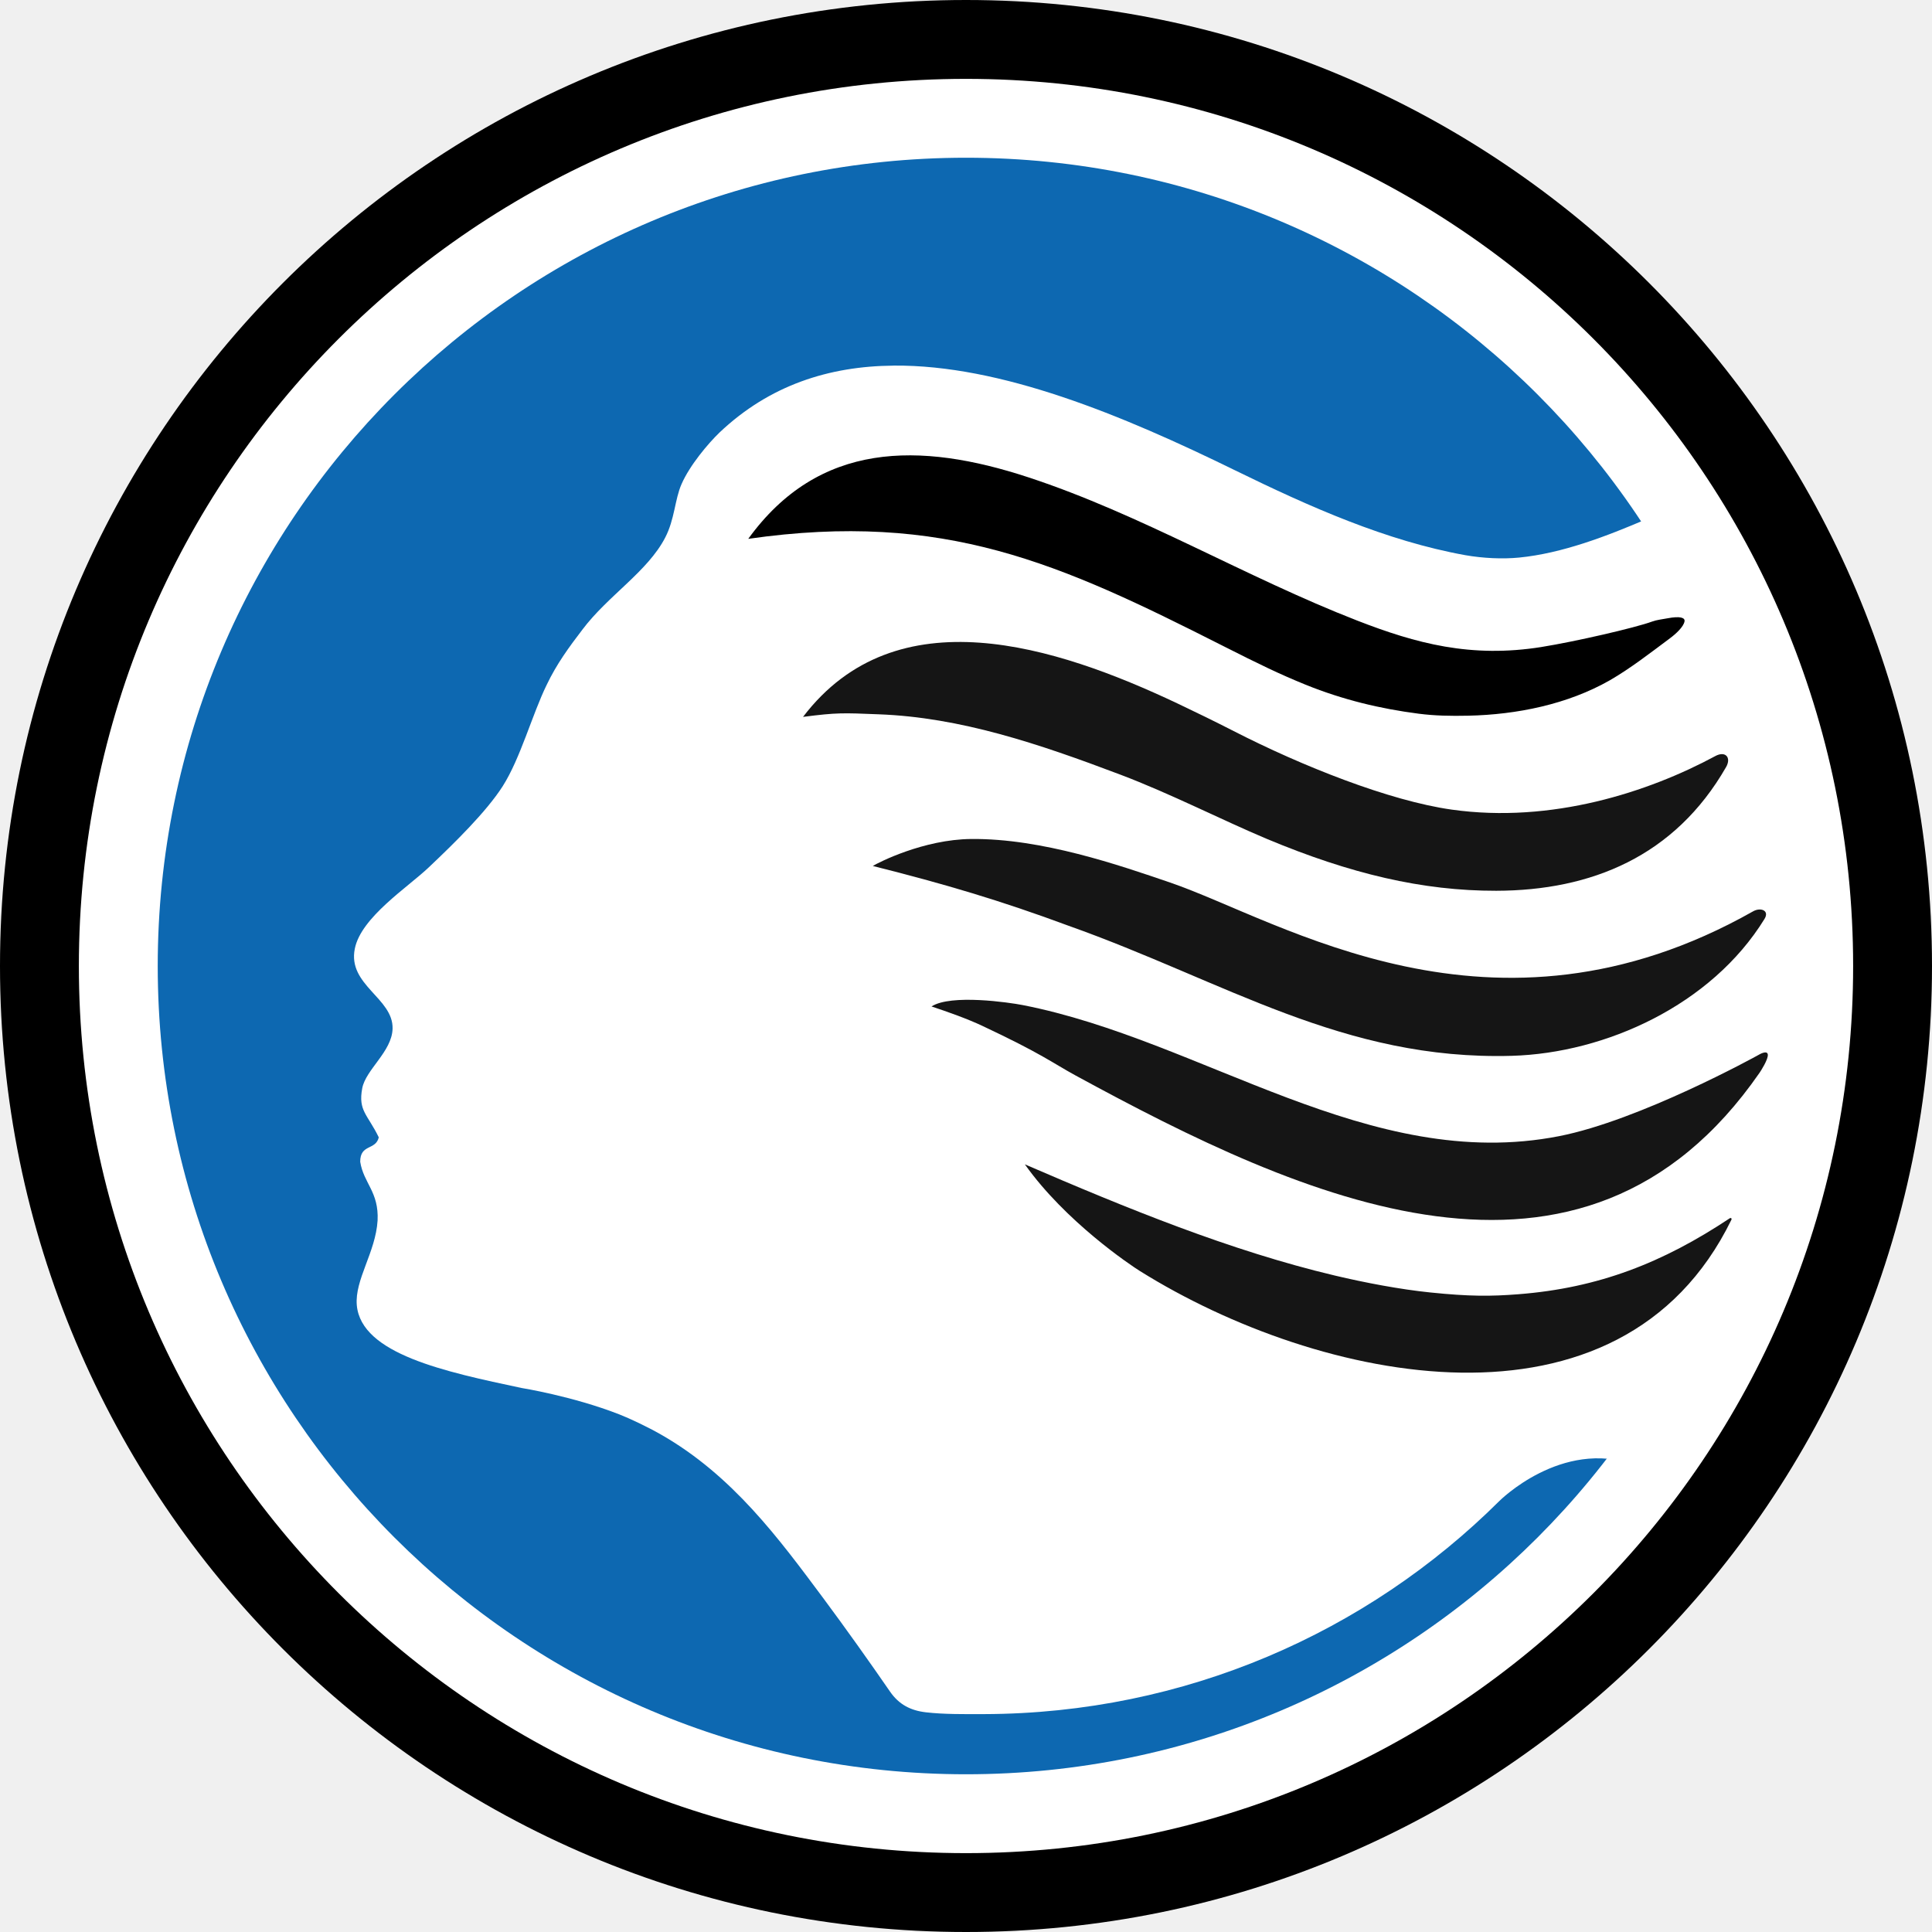
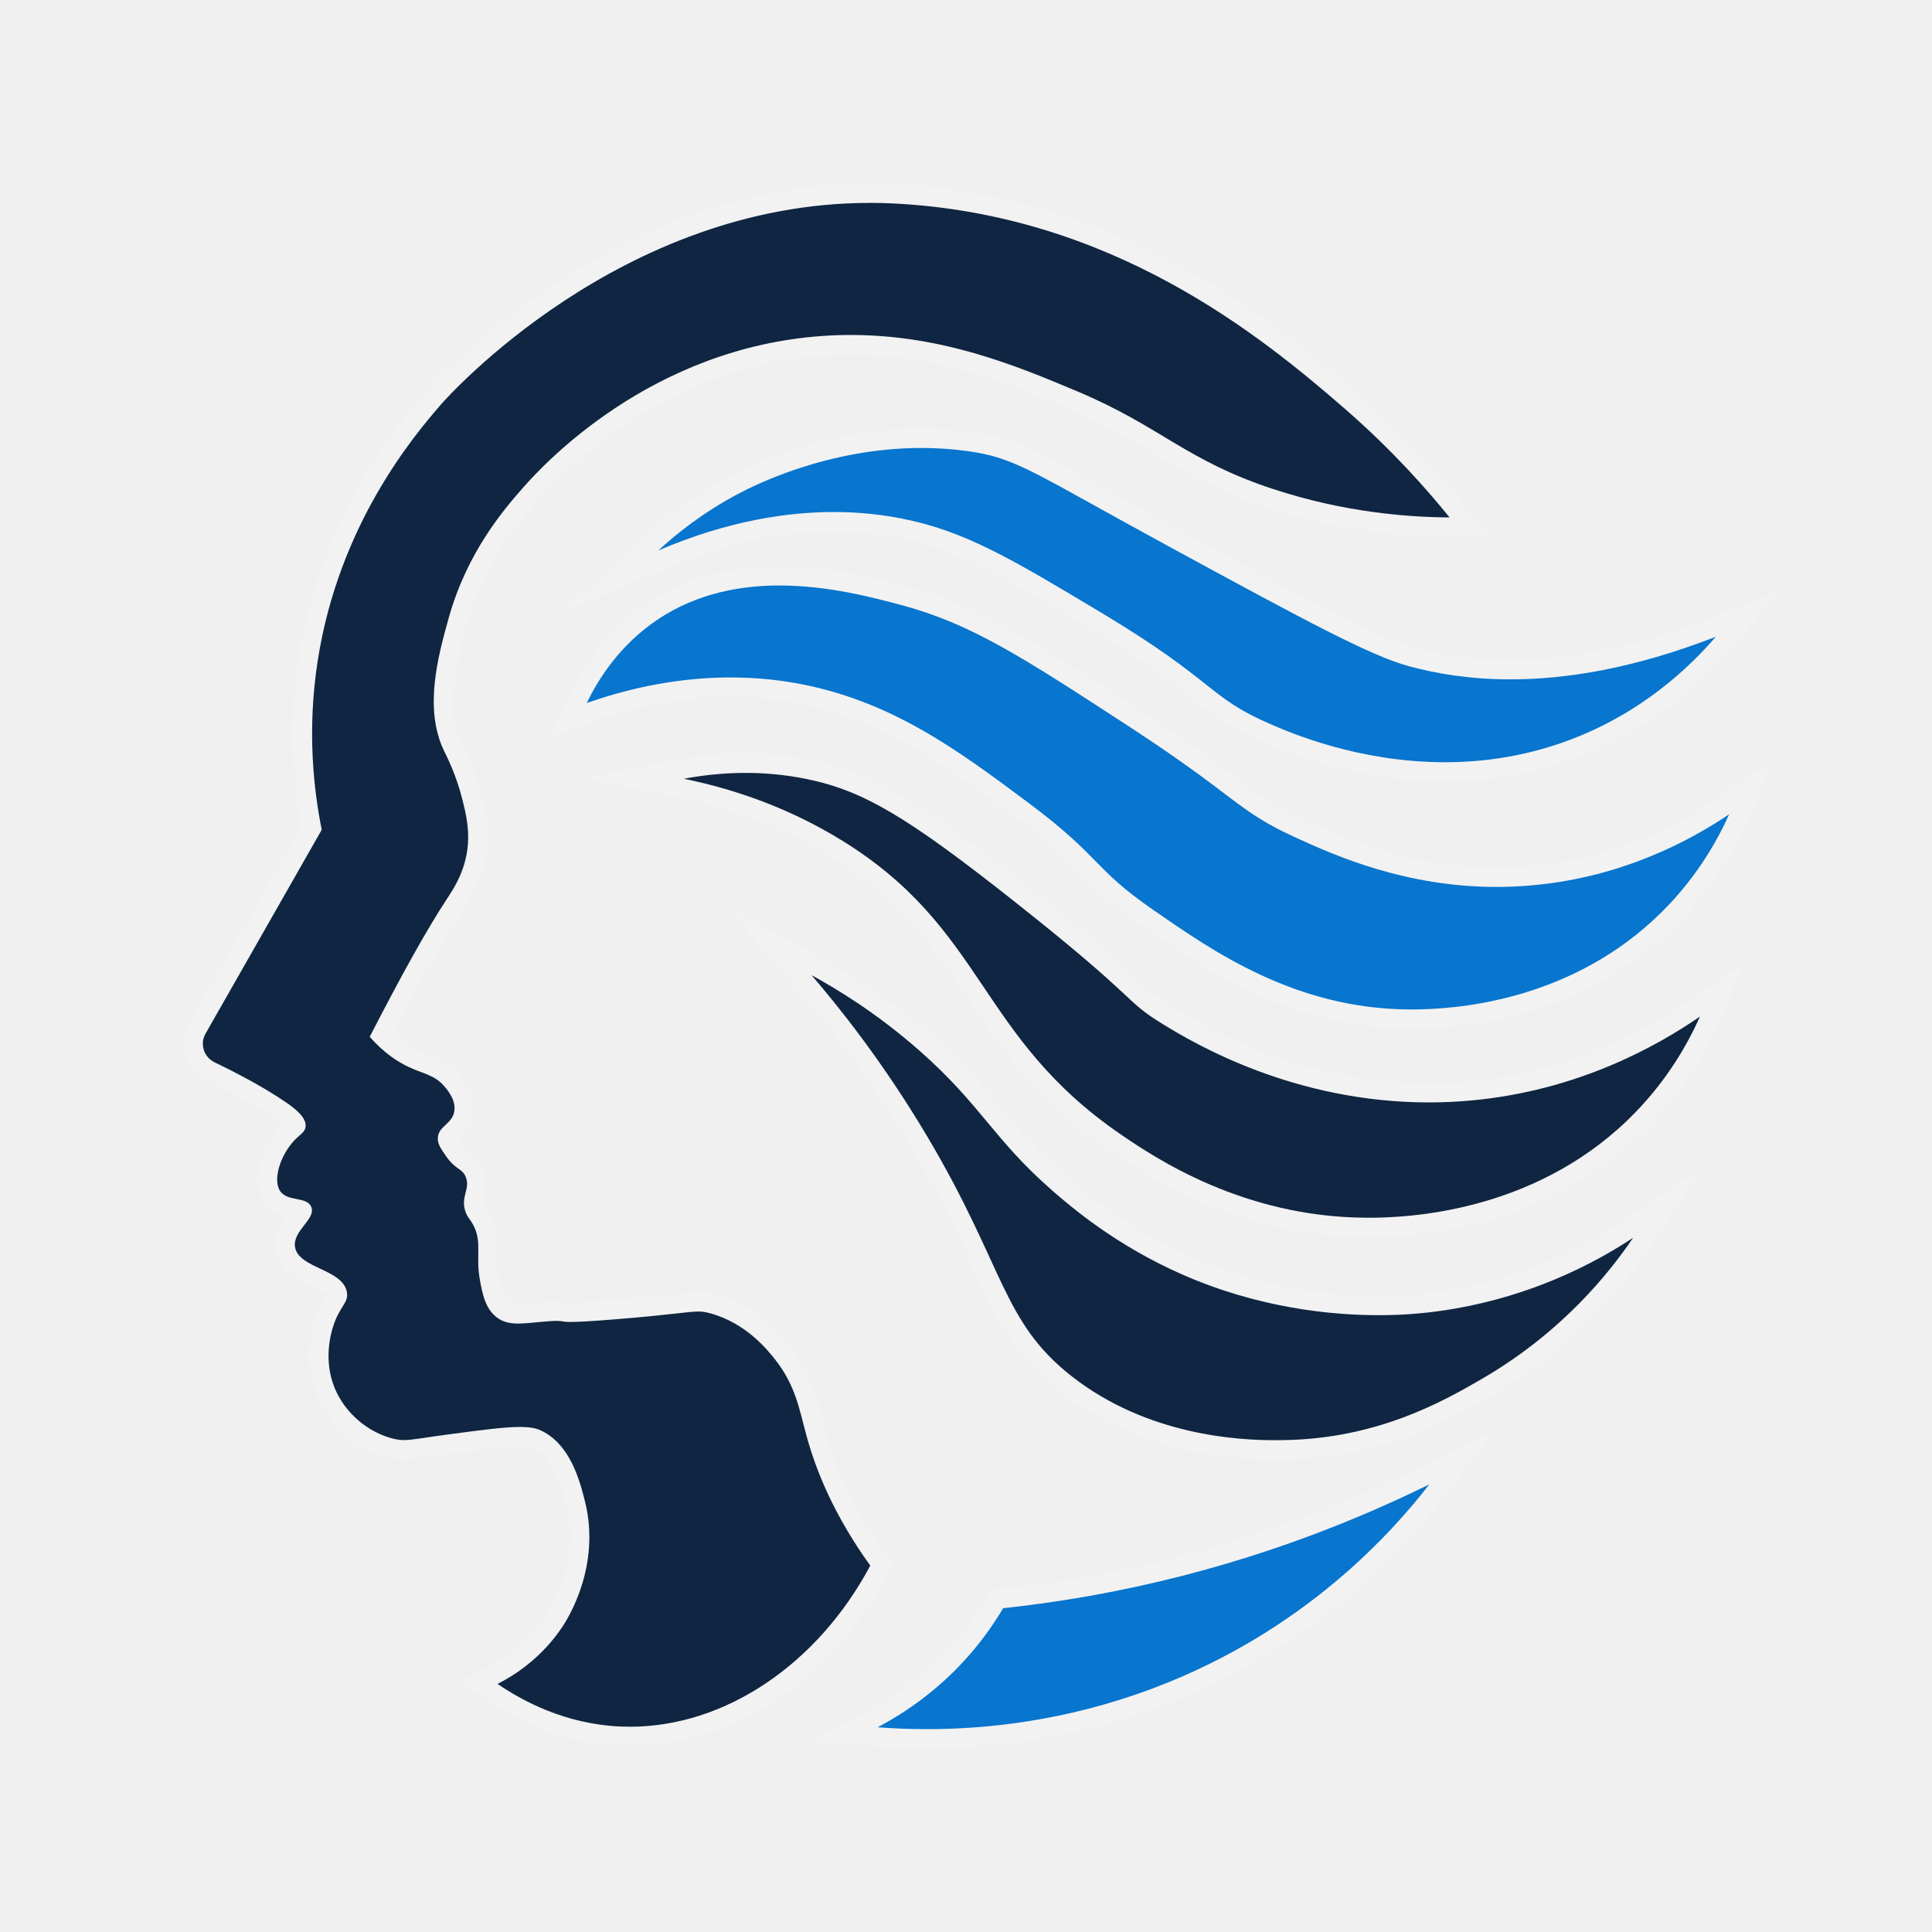
- <svg xmlns="http://www.w3.org/2000/svg" version="1.1" viewBox="0 0 1000 1000">
+ <svg xmlns="http://www.w3.org/2000/svg" id="Calque_1" data-name="Calque 1" viewBox="0 0 1000 1000">
  <defs>
    <style>
-       .st0 {
-         fill: #fff;
+       .cls-1 {
+         fill: #0f2541;
      }

-       .st1 {
-         fill: #0d68b1;
+       .cls-2 {
+         fill: #f2f2f2;
      }

-       .st2 {
-         fill: #151515;
+       .cls-3 {
+         fill: #0875ce;
      }
    </style>
  </defs>
-   <g id="Calque_1">
-     <g>
-       <circle cx="500" cy="500" r="500" />
-       <circle class="st0" cx="500" cy="500" r="459.18" />
-       <circle class="st1" cx="500" cy="500" r="418.36" />
-     </g>
-     <g>
-       <path class="st0" d="M462.47,189.25c-33.36.28-64.18,10.11-90.05,34.62-5.9,5.69-15.41,16.96-19.65,26.69-3.52,7.96-3.52,18.21-8.48,27.72-9.1,17.58-29.69,30.1-42.82,47.58-7.03,9.21-13.34,17.79-18.52,28.65-7.45,15.21-13.55,37.96-22.76,52.44-8.48,13.24-24.72,29.17-38.27,42-10.86,10.34-35.06,25.86-38.27,42.1-3.83,18.83,19.96,25.55,19.55,41.38-.31,11.9-13.96,21.2-15.72,30.93-2.17,11.59,2.79,13.45,8.58,25.34-1.66,6.83-9.62,3.31-9.62,12.62,1.76,11.17,9.72,15.52,9,30.41-1.03,16.55-11.9,30.62-10.76,43.86,2.28,25.24,45.72,34.44,85.23,42.82,0,0,26.45,4.23,50.58,13.65,5.48,2.14,14.6,6.44,21.62,10.45,37.2,21.25,61.21,54.12,83.97,84.64,11.57,15.57,24.16,33.27,34.57,48.38,4.67,6.78,10.73,9.85,18.62,10.76,9.26,1.07,19.82.96,30.1.93,103.96-.3,198.19-42.2,266.66-110.27,0,0,32.17-32.34,69.93-18.83,1.64.59,3.18,1.26,4.79,1.88,45.36-60.99,74.06-132.74,83.27-208.19l.22-105.9c-8.18-65.74-31.18-128.76-67.25-184.33-4.79,2.51-9.63,4.92-14.62,7.06-20.71,8.89-43.78,17.77-66.1,19.96-8.49.83-18.54.38-27.82-1.24-40.82-7.35-80.45-24.96-119.06-43.86-58.64-28.71-121.31-54.74-176.92-54.27h0Z" />
-       <g>
-         <path d="M798.06,334.86c-36.72,5.88-65.18-1.83-95.58-13.65-57.93-22.53-111.61-54.9-170.26-74.17-56.28-18.49-108.4-18.62-144.92,31.86,101.68-14.58,161.33,12.69,245.56,55.34,19.09,9.67,29.77,14.83,42.93,20.17,19.42,7.85,38.75,12.45,58.52,15,8.37,1.07,16.45,1.23,25.68,1.03,25.19-.55,51.43-5.89,73.23-18.31,10.82-6.25,21.1-14.27,31.24-21.83,2.96-2.2,6.95-5.84,7.45-8.69.34-1.91-2.29-2.82-8.8-1.58-2.74.52-5.6.81-7.96,1.68-8.81,3.25-40.03,10.41-57.1,13.14h0Z" />
-         <path class="st2" d="M910.29,545.98c-1.36.79-61.61,33.94-103.34,42.1-98.2,19.21-184.47-49.66-277.63-67.86-6.85-1.34-37.12-5.78-47.17.72,8.56,2.84,18.42,6.34,26.27,10.03,30.95,14.54,36.37,19.2,48.41,25.76,116.75,63.56,262.25,130.98,353.97-1.55.43-.62,4.63-7.03,4.2-9.45-.39-2.22-4.15-.09-4.72.25h0Z" />
-         <path class="st2" d="M887.85,391.34c-34.42,18.55-84.58,35.03-136.49,27.71-32.25-4.55-77.6-22.6-112.8-40.64-9.45-4.84-19.78-9.89-29.27-14.38-62.76-29.64-145.33-56.37-193.64,7.03,17.69-2.28,20.69-2.07,39.1-1.34,42.31,1.55,82.82,15.22,125.16,31.24,25.81,9.76,52.41,23.41,75.85,33.27,43.17,18.05,80.53,26.91,118.71,26.83,49.03-.11,92.37-17.72,118.95-64.03,2.81-4.9-.29-8.54-5.59-5.69h0Z" />
-         <path class="st2" d="M590.05,657.9c92.32,57.69,248.55,91.36,306.12-26.56.33-.67-.26-1.15-.87-.75-34.55,22.96-67.84,36.08-109.44,39.31-14.15,1.1-25.13,1.18-45.62-.93-15.59-1.6-33.65-5.03-49.38-8.76-53.86-12.77-107.71-34.8-160.39-57.54,21.01,29.62,54.64,52.15,59.58,55.24h0Z" />
-         <path class="st2" d="M907.4,471.71c-135.03,76.33-244.56,4.65-301.73-14.9-26.55-9.07-66.44-22.91-103.02-22.55-24.59.24-47.82,12.1-50.89,13.96,36.97,9.27,66.38,17.99,101.27,30.93,81.05,28.78,142.16,69.84,229.53,67.34,48.45-1.39,103.3-26.26,130.75-70.86,2.69-4.37-2-6.13-5.9-3.93h0Z" />
-       </g>
-     </g>
+   <g>
+     <path class="cls-1" d="M326.09,898.73c-1.67,0-3.35-.04-5.01-.11-22.87-.98-45.81-8.9-66.35-22.91l-6.97-4.75,7.51-3.83c9.23-4.71,22.29-13.47,32.05-28.48,3.1-4.76,18.16-30.04,10.66-60.16-2.42-9.73-6.93-27.83-20.62-33.77-1.76-.76-4.44-1.13-8.19-1.13-7.26,0-17.82,1.35-34.46,3.54-5.53.73-9.78,1.36-13.19,1.86-5.81.86-9.32,1.38-12.44,1.38-2.28,0-4.32-.27-6.85-.89-14.84-3.68-27.71-14.82-33.61-29.07-5.97-14.43-3.18-28.29-.99-35.26,1.73-5.51,3.83-8.89,5.36-11.37,1.66-2.67,1.83-3.1,1.62-4.15-.69-3.58-5.76-5.98-11.12-8.51-6.77-3.2-14.44-6.82-15.73-14.87-1.03-6.44,2.9-11.51,5.77-15.21,1.04-1.35,2.77-3.57,2.93-4.48-.48-.37-2.58-.78-3.85-1.03-3.9-.77-9.23-1.82-12.22-7.01-5.27-9.15,1.04-25.26,10.2-33.55.36-.33.73-.64,1.08-.94.56-.48,1.4-1.2,1.55-1.49.02-.19.1-2.33-8.37-8.1-9.2-6.27-21.26-13.01-35.84-20.04-3.98-1.92-7.01-5.41-8.31-9.57-1.29-4.15-.81-8.52,1.34-12.3l59.23-103.93c-5.64-29.09-6.23-58.44-1.77-87.27,11.35-73.34,51.66-119.89,64.91-135.19.98-1.13,24.55-28.11,65.14-54.76,51.16-33.6,106.68-51.36,160.54-51.36,4.1,0,8.26.1,12.36.3,50.13,2.45,99.02,16.46,145.31,41.66,37.5,20.41,67.42,44.79,91.75,65.96,19.8,17.23,38.21,36.33,54.7,56.77l6.63,8.22-10.56-.08c-32.16-.24-63.43-5.29-92.95-14.99-25.67-8.44-41-17.65-57.23-27.39-12.63-7.58-25.68-15.42-44.63-23.37-30.44-12.79-68.32-28.7-115.09-28.7-4.75,0-9.56.17-14.31.5-82.93,5.78-136.81,60.09-151.35,76.6-9.16,10.41-28.23,32.06-37.62,65.71-5.28,18.92-12.52,44.82-2.82,65.08.14.3.31.65.51,1.05,1.93,3.94,6.45,13.17,9.59,25.95,1.52,6.19,3.6,14.66,2.8,24.41-1.18,14.44-8.08,24.92-11.4,29.96l-.26.39c-9.83,14.95-21.96,36.54-38.09,67.8,4.92,5.14,10.37,9.13,16.23,11.89,2.14,1.01,4.13,1.76,6.05,2.49,5.02,1.9,9.77,3.7,14.19,8.9,1.92,2.27,7.75,9.14,6.13,17.37-.92,4.69-3.82,7.4-5.93,9.38-1.9,1.78-2.42,2.4-2.47,3.37-.06,1.21.79,2.55,3.22,6.1,2.19,3.19,3.83,4.37,5.42,5.51,1.8,1.29,4.04,2.91,5.48,6.48,1.81,4.52.87,8.23.12,11.21-.66,2.61-1.13,4.5-.09,7.24.35.93.61,1.29,1.23,2.15.41.56.91,1.27,1.5,2.22,4.25,6.9,4.16,12.79,4.07,19.04-.06,3.81-.11,7.75.78,12.57,1.19,6.4,2.42,13.02,7.1,16.33,1.99,1.41,4.25,1.99,7.8,1.99,2.47,0,5.37-.28,8.72-.6.83-.08,1.69-.16,2.57-.24,4.2-.39,6.89-.56,8.71-.56,1.68,0,2.59.15,3.54.32.69.13,1.33.25,3.53.25,4.17,0,11.99-.47,23.9-1.44,15.51-1.26,24.97-2.32,31.23-3.02,5.42-.6,8.41-.94,11.03-.94,2.8,0,4.85.4,7.26,1.04,20.28,5.45,32.23,20.46,36.16,25.39,9.86,12.39,12.75,23.61,15.8,35.49.6,2.32,1.21,4.71,1.88,7.11,6.12,21.89,16.87,43.62,31.95,64.56l1.82,2.53-1.46,2.75c-28.29,53.07-77.63,86.03-128.77,86.03h0Z" />
+     <path class="cls-2" d="M450.08,105c3.99,0,8.05.1,12.12.3,113.32,5.53,190.44,68.49,234.01,106.39,24.27,21.12,42.12,41.3,54.09,56.14-21.32-.16-54.19-2.5-91.42-14.74-45.21-14.87-58.07-32.39-101.49-50.62-30.58-12.84-69.24-29.09-117.03-29.09-4.79,0-9.68.16-14.66.51-88.95,6.2-144.4,66.53-154.75,78.28-10.26,11.65-29.18,33.61-38.69,67.67-5.33,19.09-13.02,46.64-2.52,68.59,1.54,3.23,6.42,12.48,9.75,26.03,1.6,6.51,3.39,14.06,2.68,22.81-1.11,13.52-7.65,23.14-10.85,28.02-10.41,15.84-23.29,38.94-39.94,71.34,7.36,8.5,14.64,13.03,20.13,15.62,7.81,3.68,13.46,4.11,18.56,10.1,1.58,1.87,6.19,7.29,5.03,13.17-1.26,6.39-8.18,7.38-8.49,13.47-.15,3,1.4,5.27,4.09,9.19,5.17,7.54,8.53,6.41,10.38,11.02,2.54,6.34-3.06,10.36,0,18.37.9,2.37,1.74,2.93,3.15,5.21,5.81,9.44,1.73,16.63,4.19,29.9,1.29,6.95,2.79,15.01,9.12,19.49,3.15,2.23,6.55,2.9,10.69,2.9,3.35,0,7.18-.44,11.75-.86,4.38-.4,6.77-.54,8.25-.54,3.04,0,2.29.57,7.07.57,3.61,0,10.38-.32,24.31-1.46,28.42-2.32,36.68-3.94,41.85-3.94,2.11,0,3.71.27,5.96.87,18.69,5.02,29.84,19.02,33.55,23.68,11.11,13.95,12.8,26.62,16.77,40.83,4.55,16.26,13.43,39.36,32.71,66.14-27.16,50.95-75.02,83.39-124.37,83.39-1.6,0-3.2-.03-4.8-.1-28.59-1.22-50.72-13.16-63.75-22.05,7.85-4,22.77-12.99,33.97-30.21,2.57-3.96,19.56-31.01,11.32-64.1-2.51-10.08-7.52-30.23-23.48-37.15-2.48-1.08-5.77-1.55-10.17-1.55-7.71,0-18.86,1.44-35.12,3.59-14.86,1.96-20.58,3.2-24.97,3.2-1.92,0-3.58-.23-5.64-.75-13.03-3.23-24.89-13.3-30.19-26.13-6.16-14.9-1.69-29.15-.84-31.84,3.37-10.73,8.22-12.27,7.13-17.96-2.29-11.96-25.06-12.17-26.83-23.23-1.36-8.5,11.11-14.54,8.37-20.86-2.42-5.58-12.73-2.28-16.36-8.57-3.69-6.41,1.13-20.03,9.23-27.35,1.91-1.73,3.81-2.93,4.19-5.31.81-5.03-6.02-10.02-10.48-13.06-11.29-7.69-25.05-14.9-36.49-20.41-5.67-2.73-7.86-9.51-4.79-14.89,20.05-35.18,40.1-70.36,60.15-105.54-4.04-20.1-7.75-50.85-2.1-87.37,10.91-70.48,49.54-116.27,63.75-132.68,3.83-4.43,93.14-104.41,221.9-104.4M450.06,95c-30.57,0-61.45,5.47-91.78,16.26-24.32,8.65-48.37,20.73-71.48,35.91-41.16,27.03-65.17,54.52-66.17,55.68-6.12,7.07-20.44,23.61-34.23,47.64-16.27,28.36-26.98,58.67-31.84,90.06-4.46,28.8-3.96,58.1,1.46,87.16l-29.21,51.25-29.11,51.07c-2.81,4.93-3.46,10.86-1.77,16.27,1.71,5.48,5.68,10.07,10.91,12.59,14.36,6.92,26.2,13.54,35.2,19.67,2.1,1.43,3.52,2.53,4.49,3.36-4.79,4.58-8.8,10.91-11.06,17.52-2.84,8.3-2.63,15.95.6,21.57,3.17,5.5,8.14,7.61,12.22,8.68-3.08,4.12-6.64,9.87-5.44,17.35,1.71,10.65,11.43,15.25,18.53,18.6,2.22,1.05,6.58,3.11,8,4.52-.2.33-.42.69-.61.99-1.58,2.55-3.97,6.4-5.89,12.51-2.4,7.61-5.44,22.77,1.14,38.66,6.49,15.69,20.68,27.95,37.02,32.01,2.9.72,5.38,1.04,8.05,1.04,3.48,0,7.13-.54,13.17-1.43,3.4-.5,7.62-1.13,13.12-1.85,16.44-2.17,26.87-3.5,33.81-3.5,3.94,0,5.57.45,6.19.72,11.43,4.96,15.55,21.5,17.76,30.38,7,28.12-7.1,51.78-10,56.24-9.16,14.08-21.44,22.32-30.13,26.75l-15.03,7.66,13.94,9.51c21.31,14.54,45.15,22.76,68.95,23.77,1.73.07,3.49.11,5.23.11,26.15,0,52.46-8.4,76.08-24.29,23.23-15.62,42.98-37.89,57.11-64.39l2.93-5.49-3.64-5.05c-14.74-20.47-25.23-41.66-31.2-62.99-.65-2.34-1.26-4.71-1.85-7-3.05-11.87-6.2-24.14-16.73-37.36-4.19-5.25-16.91-21.23-38.78-27.11-2.72-.73-5.21-1.22-8.55-1.22-2.89,0-5.98.34-11.58.97-6.23.69-15.65,1.74-31.08,3-11.78.96-19.46,1.43-23.5,1.43-1.74,0-2.15-.08-2.62-.16-1.15-.21-2.35-.4-4.45-.4-1.98,0-4.81.18-9.17.58-.89.08-1.76.16-2.59.25-3.23.31-6.01.58-8.24.58-3.14,0-4.15-.53-4.91-1.07-3.02-2.14-4.06-7.74-5.07-13.16-.81-4.34-.76-7.86-.7-11.59.09-6.37.2-13.59-4.81-21.73-.69-1.11-1.27-1.93-1.7-2.53q-.49-.69-.61-1c-.45-1.17-.37-1.72.26-4.23.83-3.29,2.08-8.27-.32-14.29-1.97-4.93-5.12-7.19-7.2-8.69-1.41-1.01-2.52-1.81-4.22-4.28-.6-.88-1.29-1.88-1.8-2.68.12-.11.23-.22.34-.32,2.31-2.17,6.19-5.8,7.42-12.07,1.39-7.03-1.04-14.28-7.21-21.56-5.27-6.2-11.09-8.41-16.24-10.35-1.83-.69-3.73-1.41-5.69-2.33-4.33-2.04-8.42-4.83-12.22-8.34,15.21-29.34,26.75-49.8,36.13-64.07l.26-.39c3.54-5.38,10.92-16.59,12.21-32.3.87-10.56-1.33-19.49-2.93-26.01-3.27-13.3-7.95-22.87-9.95-26.95-.19-.38-.35-.72-.49-1-8.89-18.57-1.94-43.43,3.13-61.58,9.09-32.54,27.64-53.62,36.56-63.75,14.22-16.15,66.91-69.27,147.94-74.91,4.63-.32,9.32-.49,13.96-.49,45.77,0,83.13,15.69,113.15,28.3,18.63,7.82,31.53,15.57,44,23.05,16.48,9.89,32.04,19.23,58.24,27.85,30.01,9.87,61.79,15,94.47,15.25l21.12.16-13.26-16.44c-16.68-20.67-35.29-39.98-55.31-57.4-24.53-21.34-54.72-45.94-92.64-66.58-46.96-25.56-96.57-39.78-147.45-42.26-4.17-.2-8.41-.31-12.6-.31h-.02Z" />
+   </g>
+   <g>
+     <path class="cls-3" d="M479.78,900c-8.61,0-17.33-.33-25.93-.98l-17.36-1.32,15.41-8.1c10.33-5.43,20.05-11.96,28.88-19.4,13.58-11.45,25.07-25.03,34.15-40.37l1.28-2.16,2.49-.27c18.79-2.01,37.7-4.87,56.19-8.51,56.03-11.02,110.78-29.55,162.73-55.1l19.4-9.54-13.25,17.09c-26.3,33.94-72.92,80.12-145.62,107.36-37.71,14.13-77.54,21.29-118.37,21.29h0Z" />
+     <path class="cls-2" d="M739.83,768.29c-18.55,23.93-64.25,76.08-143.43,105.74-45.16,16.92-86.38,20.97-116.62,20.97-9.73,0-18.33-.42-25.55-.97,8.83-4.64,19.2-11.08,29.78-20,17.35-14.63,28.42-30.15,35.23-41.64,17.99-1.92,36.92-4.7,56.62-8.57,65.33-12.84,120.29-34.04,163.98-55.52M774.23,740.23l-38.81,19.08c-51.56,25.35-105.89,43.75-161.49,54.68-18.35,3.61-37.11,6.45-55.75,8.44l-4.99.53-2.55,4.31c-8.79,14.85-19.92,28-33.07,39.09-8.55,7.21-17.97,13.53-27.98,18.8l-30.82,16.19,34.71,2.63c8.72.66,17.57,1,26.3,1,41.44,0,81.86-7.27,120.13-21.61,73.8-27.65,121.12-74.52,147.82-108.98l26.49-34.18h0Z" />
+   </g>
+   <g>
+     <path class="cls-3" d="M747.85,399.53c-30.29,0-61.24-6.74-91.99-20.02-17.31-7.48-24.81-13.42-35.17-21.63-9.95-7.88-23.59-18.68-52.86-36.24-46.71-28.01-70.15-42.07-102.19-48.37-10.98-2.16-22.42-3.25-34-3.25-28.76,0-58.67,6.55-88.88,19.48l-26.67,11.41,21.31-19.68c12.85-11.87,27.18-22.01,42.58-30.14,13.79-7.28,50.83-24.21,96.96-24.21,8.2,0,16.38.55,24.31,1.63,21.04,2.87,30.27,8,69.13,29.56,10.78,5.98,24.19,13.42,40.78,22.44,64.38,34.98,99.84,54.25,119.69,59.58,16.22,4.35,33.38,6.56,51,6.56,32.25,0,67.38-7.3,104.42-21.7l18.67-7.26-13.07,15.18c-22.13,25.7-50.05,45.05-80.75,55.95-20.02,7.11-41.31,10.71-63.26,10.71Z" />
+     <path class="cls-2" d="M476.94,231.87c7.65,0,15.55.48,23.63,1.59,25.81,3.53,33.03,10.59,108.2,51.44,66.91,36.36,100.78,54.64,120.78,60.01,14.01,3.76,31.36,6.73,52.3,6.73,28.52,0,63.71-5.51,106.23-22.04-12.55,14.58-38.15,40.12-78.64,54.5-21.5,7.63-42.43,10.43-61.59,10.43-44.61,0-79.66-15.14-90.01-19.61-33.1-14.3-27.78-21.79-87.44-57.56-47.13-28.26-70.9-42.52-103.8-48.99-8.32-1.64-20.14-3.35-34.97-3.35-23.43,0-54.36,4.27-90.85,19.88,9.13-8.43,22.88-19.55,41.52-29.4,7.72-4.08,46.01-23.63,94.63-23.63M476.94,221.87c-47.25,0-85.18,17.34-99.3,24.79-15.79,8.34-30.47,18.73-43.63,30.89l-42.61,39.35,53.32-22.81c29.59-12.66,58.84-19.08,86.92-19.08,11.26,0,22.37,1.06,33.04,3.16,31.18,6.13,54.37,20.04,100.58,47.75,28.99,17.39,42.48,28.07,52.32,35.87,10.67,8.45,18.38,14.56,36.29,22.3,31.39,13.56,63,20.43,93.98,20.43,22.53,0,44.37-3.7,64.94-11,31.52-11.19,60.18-31.04,82.87-57.4l26.14-30.36-37.34,14.52c-36.46,14.17-70.98,21.36-102.61,21.36-17.43,0-33.69-2.09-49.7-6.39-19.27-5.17-56.66-25.49-118.6-59.14-16.58-9.01-29.98-16.44-40.74-22.42-38.55-21.39-48.91-27.14-70.88-30.14-8.16-1.12-16.57-1.68-24.99-1.68h0Z" />
+   </g>
+   <g>
+     <path class="cls-3" d="M730.17,527.5c-60.55-.13-103.58-29.9-134.99-51.64l-.99-.69c-16.37-11.32-23.35-18.44-30.75-25.97-7.23-7.36-15.42-15.71-34.4-29.86-36.21-27-70.41-52.51-118.65-60.93-10.48-1.83-21.32-2.76-32.22-2.76-23.91,0-48.42,4.36-72.83,12.96l-11.47,4.04,5.31-10.94c9.37-19.3,22.44-34.6,38.85-45.47,18.24-12.07,40.26-18.2,65.43-18.2s49.02,6.21,64.43,10.32c36.82,9.82,64.1,27.58,118.44,62.96,25.81,16.81,39.87,27.44,50.13,35.2,12.67,9.58,19.65,14.86,36.67,22.62,19.08,8.71,54.6,24.91,101.47,24.91,6.13,0,12.34-.29,18.46-.85,34.75-3.18,69.04-15.6,99.15-35.91l14.52-9.79-7.17,15.99c-9.78,21.82-23.52,40.92-40.82,56.76-44.9,41.1-99.56,47.24-128.15,47.24h-.42Z" />
+     <path class="cls-2" d="M403.46,303.05c25.08,0,48.2,6.17,63.15,10.15,36.04,9.61,63.03,27.18,117.01,62.33,57.7,37.57,55.89,43.78,87.44,58.18,20.64,9.42,56.67,25.36,103.55,25.36,6.12,0,12.43-.27,18.91-.87,46.98-4.3,81.96-23.57,101.49-36.74-6.25,13.94-18.03,35.34-39.63,55.11-46.01,42.12-102.79,45.93-124.77,45.93-.14,0-.28,0-.42,0-59.63-.13-102.36-30.13-133.15-51.44-31.99-22.13-26.48-27-65-55.73-36.28-27.06-71.36-53.22-120.78-61.85-8.05-1.41-19.26-2.83-33.08-2.83-19.94,0-45.32,2.97-74.49,13.24,5.71-11.77,16.74-29.99,37.11-43.48,19.87-13.15,41.94-17.37,62.67-17.37M403.46,293.05c-26.17,0-49.11,6.4-68.19,19.03-17.17,11.37-30.83,27.33-40.59,47.45l-10.61,21.87,22.93-8.08c23.88-8.41,47.82-12.67,71.17-12.67,10.62,0,21.17.9,31.36,2.68,47.07,8.22,80.8,33.38,116.52,60.01,18.67,13.92,26.37,21.77,33.82,29.36,7.57,7.71,14.72,14.99,31.47,26.58l.99.69c15.31,10.6,34.37,23.78,57,34.17,26.8,12.3,53.24,18.3,80.83,18.36h.44c13.02,0,33.32-1.31,56.02-7.52,29.06-7.96,54.46-21.76,75.51-41.03,17.81-16.3,31.94-35.95,42-58.4l14.33-31.97-29.05,19.59c-29.42,19.84-62.9,31.97-96.81,35.08-5.97.55-12.02.82-18,.82-45.79,0-80.66-15.91-99.4-24.46-16.52-7.54-22.94-12.39-35.72-22.06-10.32-7.81-24.46-18.5-50.41-35.4-54.81-35.69-82.31-53.59-119.89-63.61-15.67-4.18-39.34-10.49-65.72-10.49h0Z" />
+   </g>
+   <g>
+     <path class="cls-1" d="M708.67,635.29c-.91,0-1.73,0-2.44-.01-65.46-.6-111.32-31.94-128.59-43.74-37.41-25.56-55.31-52.14-72.63-77.85-17.86-26.52-34.73-51.57-72.04-74.54-23.91-14.72-50.82-25.21-79.97-31.17l-24.96-5.1,25.04-4.71c11.01-2.07,22.06-3.12,32.84-3.12s21.58,1.05,31.98,3.13c30.43,6.08,52.98,19.25,109.69,64.06,36.56,28.89,50.15,41.55,58.26,49.12,6.76,6.31,9.56,8.92,19.25,14.83,42.84,26.16,88.08,39.42,134.47,39.42,6.98,0,14.05-.32,21.01-.94,51.85-4.65,91.97-25.74,116.5-42.62l14.64-10.07-7.24,16.22c-9.42,21.12-22.49,39.79-38.85,55.46-46.87,44.91-105.92,51.62-136.94,51.62Z" />
+     <path class="cls-2" d="M385.91,400.05c9.48,0,19.93.82,31,3.04,29.71,5.94,52.57,19.62,107.57,63.07,67.58,53.39,56.07,50.91,78,64.3,16.09,9.83,67.32,40.15,137.07,40.15,6.97,0,14.13-.3,21.45-.96,55.95-5.02,97.06-28.46,118.89-43.48-6.05,13.57-17.31,34.31-37.75,53.89-49.83,47.75-114.12,50.23-133.49,50.23-.89,0-1.69,0-2.39-.01-62.66-.57-107.58-30.41-125.81-42.87-74.79-51.11-69.96-106.39-144.87-152.51-31.34-19.29-61.59-27.72-81.59-31.81,8.41-1.58,19.31-3.04,31.91-3.04M385.91,390.05h0c-11.09,0-22.44,1.08-33.76,3.21l-50.07,9.42,49.92,10.2c28.58,5.84,54.94,16.11,78.35,30.53,36.39,22.4,52.97,47.01,70.52,73.07,17.58,26.1,35.75,53.08,73.95,79.18,8.08,5.52,24.89,17,47.97,26.83,27.09,11.54,55.15,17.52,83.39,17.78.72,0,1.55.01,2.48.01,19.35,0,39.37-2.61,57.9-7.55,32.23-8.59,59.99-23.88,82.51-45.46,16.83-16.13,30.27-35.32,39.96-57.04l14.47-32.45-29.27,20.14c-24.04,16.54-63.35,37.21-114.12,41.76-6.81.61-13.73.92-20.56.92-45.45,0-89.82-13.02-131.86-38.69-9.25-5.65-11.76-7.98-18.45-14.22-8.17-7.62-21.85-20.38-58.57-49.39-56.78-44.86-80.81-58.84-111.81-65.03-10.72-2.14-21.81-3.23-32.96-3.23h0Z" />
+   </g>
+   <g>
+     <path class="cls-1" d="M659.81,750.45c-24.13,0-70.28-4.44-108.22-34.18-23.17-18.16-31.39-36.05-43.83-63.14-7.51-16.33-16.85-36.66-32.24-62.55-17.32-29.14-37.26-56.93-59.26-82.58l-17.79-20.75,23.98,13.11c20.46,11.18,39.6,24.58,56.9,39.83,16.35,14.42,26.1,26.12,35.52,37.44,9.34,11.22,18.17,21.82,33.03,34.81,8.59,7.51,31.43,27.46,66.03,42.67,38.82,17.06,75.64,20.64,99.68,20.64,8.89,0,17.52-.48,25.63-1.43,36.64-4.29,72.36-17.36,103.3-37.79l21.05-13.89-14.15,20.87c-20.53,30.28-48.07,56-79.63,74.39-19.02,11.08-54.42,31.7-104.97,32.52-1.3.02-3,.05-5.04.05Z" />
+     <path class="cls-2" d="M420.05,504.74c13.35,7.3,34.03,19.83,55.99,39.19,31.95,28.17,38.07,45.62,68.57,72.26,9.56,8.35,32.71,28.27,67.31,43.48,39.75,17.47,77.19,21.06,101.7,21.06,12.71,0,21.94-.97,26.21-1.47,50.46-5.92,86.88-26.3,105.47-38.58-12.1,17.84-36.46,48.67-78,72.87-20.22,11.78-54.28,31.06-102.54,31.84-1.28.02-2.95.05-4.96.05-18.52,0-65.83-2.3-105.13-33.12-36.16-28.35-34.61-56.6-74.86-124.31-22.63-38.08-45.22-66.33-59.76-83.28M376.88,469.75l35.58,41.49c21.81,25.44,41.58,52.99,58.75,81.88,15.26,25.67,24.54,45.86,31.99,62.09,12.29,26.75,21.17,46.08,45.29,64.98,18.11,14.19,39.73,24.28,64.27,29.98,15.03,3.49,30.85,5.26,47.04,5.26,2.09,0,3.84-.03,5.12-.05,51.86-.84,87.99-21.89,107.41-33.2,32.2-18.76,60.3-45.01,81.25-75.9l28.3-41.74-42.09,27.78c-30.3,20-65.26,32.79-101.13,36.99-7.92.93-16.35,1.4-25.05,1.4-23.57,0-59.65-3.51-97.67-20.22-33.91-14.9-56.32-34.48-64.75-41.85-14.57-12.73-23.27-23.18-32.48-34.24-9.54-11.46-19.41-23.32-36.05-37.99-17.58-15.5-37.02-29.11-57.8-40.47l-47.97-26.21h0Z" />
  </g>
</svg>
